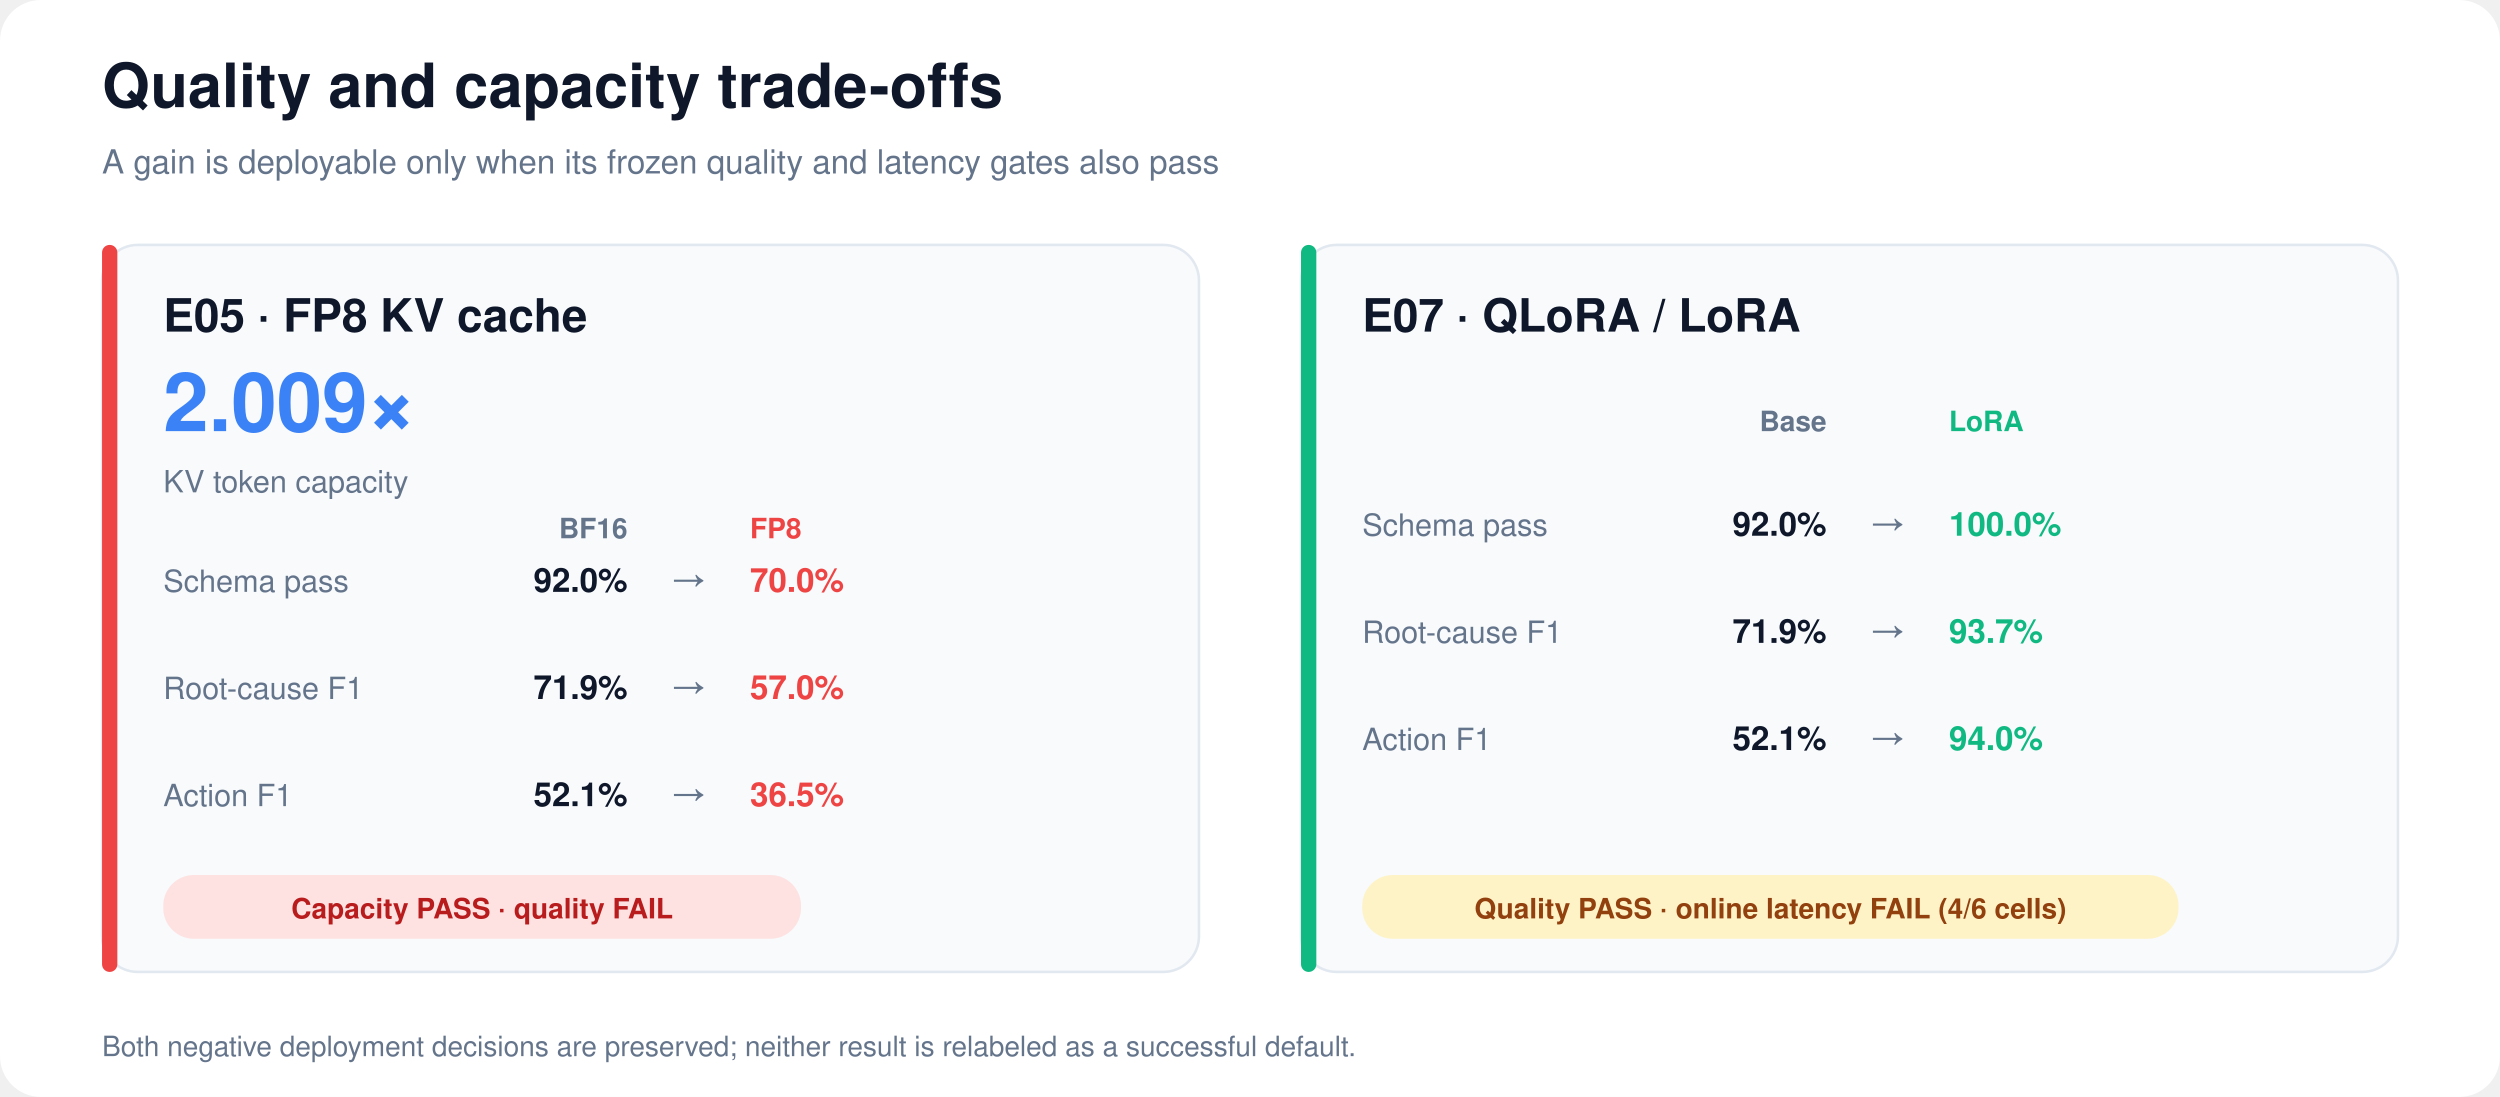
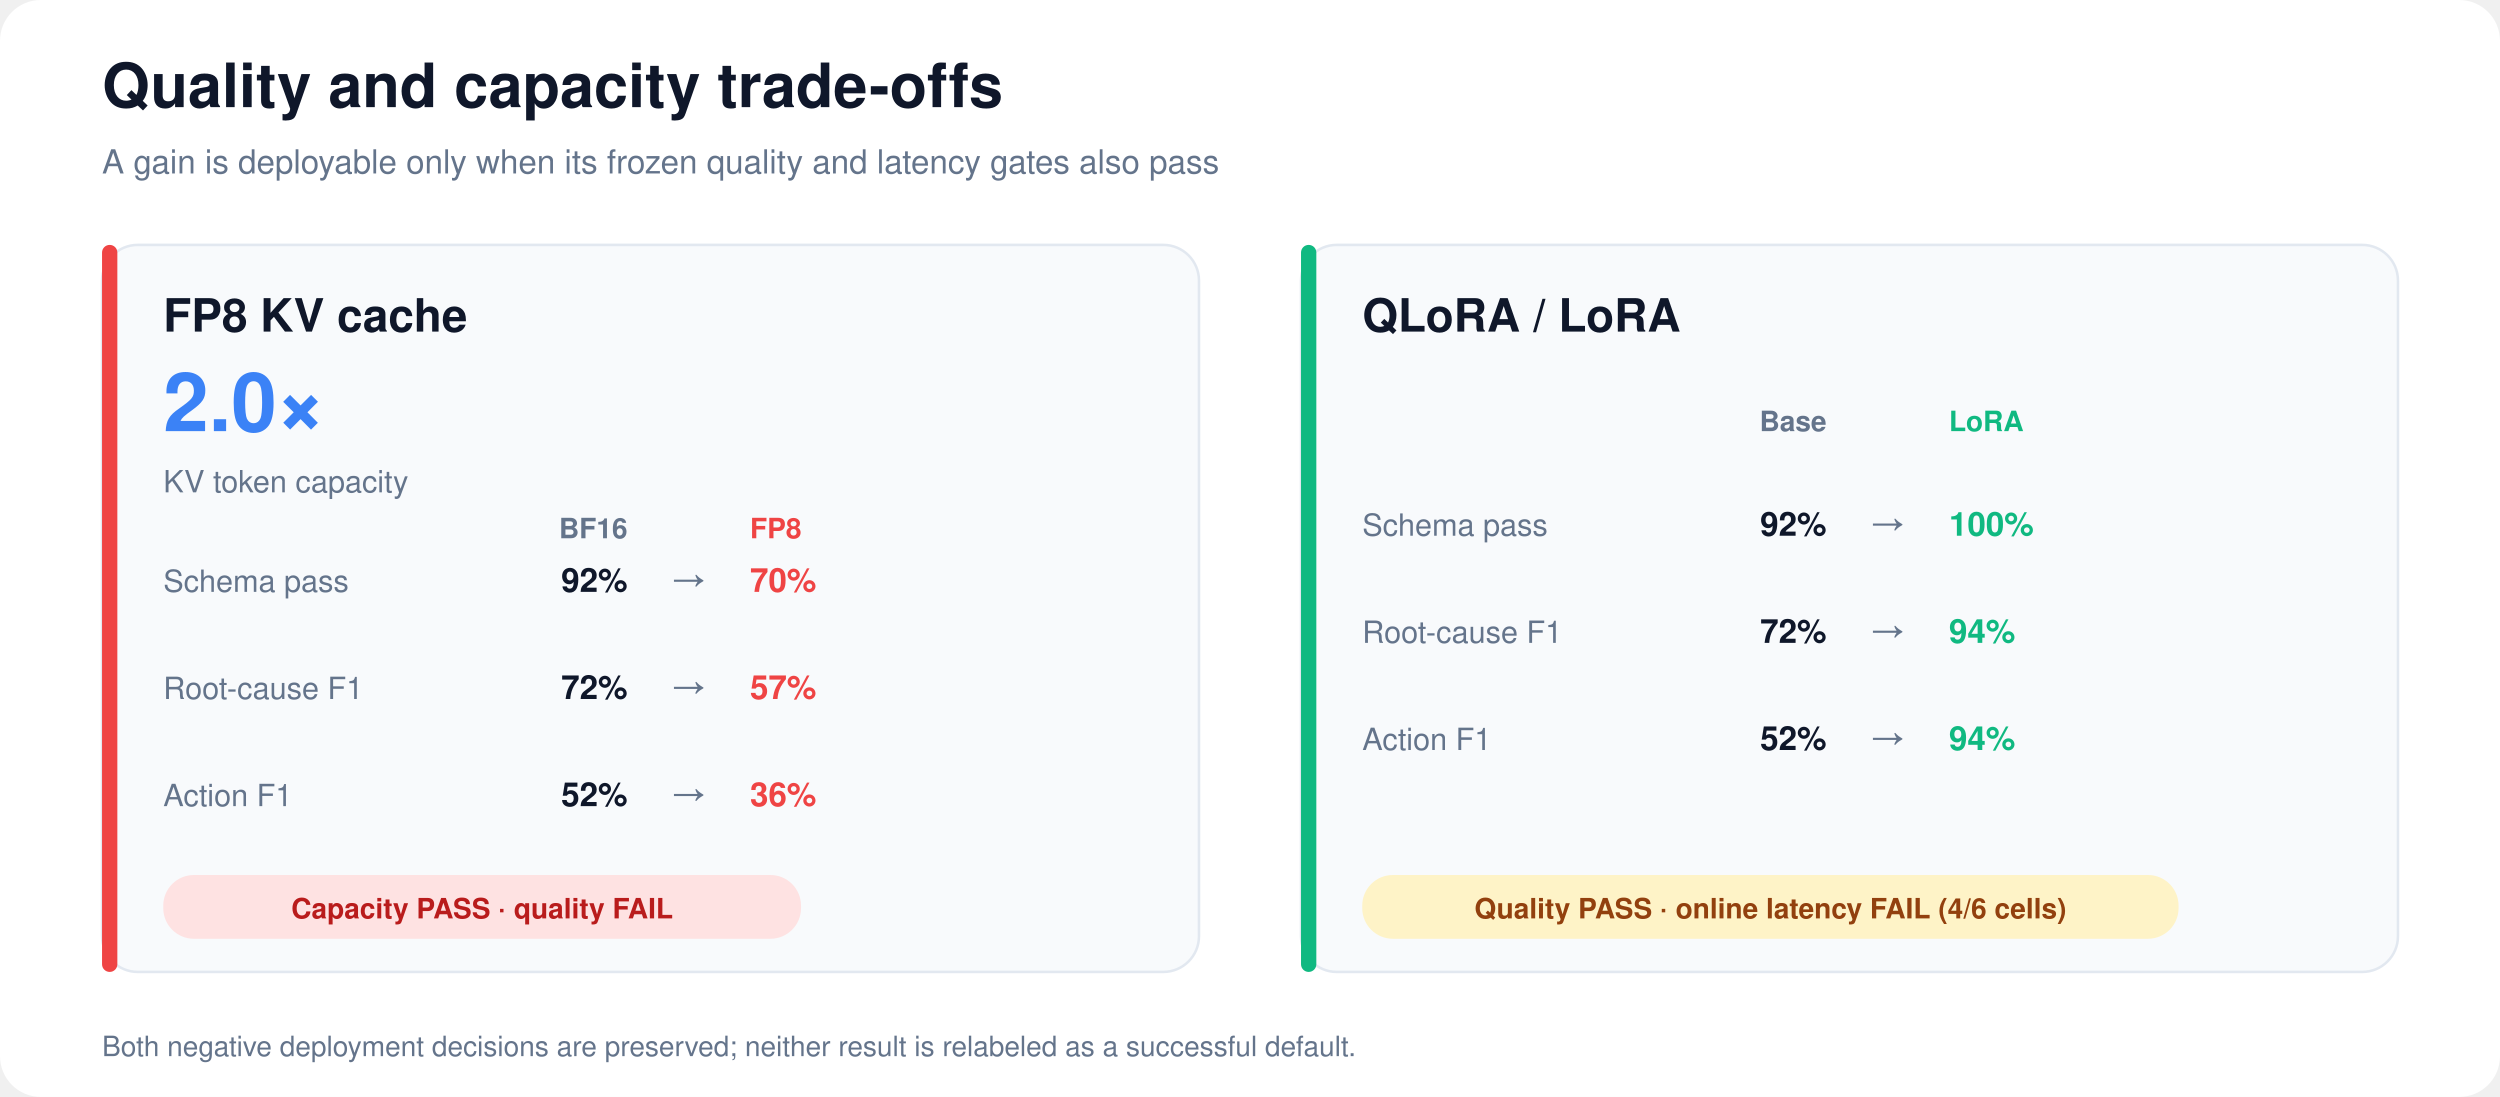
<svg xmlns="http://www.w3.org/2000/svg" width="980" height="430" viewBox="0 0 980 430" role="img" aria-labelledby="title desc">
  <style>
text { font-family: Helvetica, Arial, sans-serif; }
</style>
  <rect x="0" y="0" width="980" height="430" rx="16" fill="#ffffff" />
  <text x="40" y="42" font-family="Arial" font-size="24" font-weight="700" fill="#0f172a" text-anchor="start">Quality and capacity trade-offs</text>
  <text x="40" y="68" font-family="Arial" font-size="13" font-weight="400" fill="#64748b" text-anchor="start">A gain is deployable only when its frozen quality and latency gates also pass</text>
  <rect x="40" y="96" width="430" height="285" rx="14" fill="#f8fafc" stroke="#e2e8f0" stroke-width="1" />
  <rect x="40" y="96" width="6" height="285" rx="3" fill="#ef4444" />
-   <text x="64" y="130" font-family="Arial" font-size="18" font-weight="700" fill="#0f172a" text-anchor="start">E05 · FP8 KV cache</text>
+   <text x="64" y="130" font-family="Arial" font-size="18" font-weight="700" fill="#0f172a" text-anchor="start">FP8 KV cache</text>
  <rect x="510" y="96" width="430" height="285" rx="14" fill="#f8fafc" stroke="#e2e8f0" stroke-width="1" />
  <rect x="510" y="96" width="6" height="285" rx="3" fill="#10b981" />
-   <text x="534" y="130" font-family="Arial" font-size="18" font-weight="700" fill="#0f172a" text-anchor="start">E07 · QLoRA / LoRA</text>
-   <text x="64" y="169" font-family="Arial" font-size="32" font-weight="800" fill="#3b82f6" text-anchor="start">2.009×</text>
+   <text x="534" y="130" font-family="Arial" font-size="18" font-weight="700" fill="#0f172a" text-anchor="start">QLoRA / LoRA</text>
+   <text x="64" y="169" font-family="Arial" font-size="32" font-weight="800" fill="#3b82f6" text-anchor="start">2.0×</text>
  <text x="64" y="193" font-family="Arial" font-size="12" font-weight="400" fill="#64748b" text-anchor="start">KV token capacity</text>
  <text x="246" y="211" font-family="Arial" font-size="11" font-weight="700" fill="#64748b" text-anchor="end">BF16</text>
  <text x="294" y="211" font-family="Arial" font-size="11" font-weight="700" fill="#ef4444" text-anchor="start">FP8</text>
  <text x="64" y="232" font-family="Arial" font-size="12" font-weight="400" fill="#64748b" text-anchor="start">Schema pass</text>
-   <text x="246" y="232" font-family="Arial" font-size="13" font-weight="650" fill="#0f172a" text-anchor="end">92.0%</text>
+   <text x="246" y="232" font-family="Arial" font-size="13" font-weight="650" fill="#0f172a" text-anchor="end">92%</text>
  <text x="270" y="232" font-family="Arial" font-size="14" font-weight="700" fill="#64748b" text-anchor="middle">→</text>
-   <text x="294" y="232" font-family="Arial" font-size="13" font-weight="700" fill="#ef4444" text-anchor="start">70.0%</text>
+   <text x="294" y="232" font-family="Arial" font-size="13" font-weight="700" fill="#ef4444" text-anchor="start">70%</text>
  <text x="64" y="274" font-family="Arial" font-size="12" font-weight="400" fill="#64748b" text-anchor="start">Root-cause F1</text>
-   <text x="246" y="274" font-family="Arial" font-size="13" font-weight="650" fill="#0f172a" text-anchor="end">71.9%</text>
+   <text x="246" y="274" font-family="Arial" font-size="13" font-weight="650" fill="#0f172a" text-anchor="end">72%</text>
  <text x="270" y="274" font-family="Arial" font-size="14" font-weight="700" fill="#64748b" text-anchor="middle">→</text>
-   <text x="294" y="274" font-family="Arial" font-size="13" font-weight="700" fill="#ef4444" text-anchor="start">57.0%</text>
+   <text x="294" y="274" font-family="Arial" font-size="13" font-weight="700" fill="#ef4444" text-anchor="start">57%</text>
  <text x="64" y="316" font-family="Arial" font-size="12" font-weight="400" fill="#64748b" text-anchor="start">Action F1</text>
-   <text x="246" y="316" font-family="Arial" font-size="13" font-weight="650" fill="#0f172a" text-anchor="end">52.1%</text>
+   <text x="246" y="316" font-family="Arial" font-size="13" font-weight="650" fill="#0f172a" text-anchor="end">52%</text>
  <text x="270" y="316" font-family="Arial" font-size="14" font-weight="700" fill="#64748b" text-anchor="middle">→</text>
-   <text x="294" y="316" font-family="Arial" font-size="13" font-weight="700" fill="#ef4444" text-anchor="start">36.5%</text>
+   <text x="294" y="316" font-family="Arial" font-size="13" font-weight="700" fill="#ef4444" text-anchor="start">36%</text>
  <rect x="64" y="343" width="250" height="25" rx="12" fill="#fee2e2" />
  <text x="189" y="360" font-family="Arial" font-size="11" font-weight="700" fill="#b91c1c" text-anchor="middle">Capacity PASS · quality FAIL</text>
  <text x="716" y="169" font-family="Arial" font-size="11" font-weight="700" fill="#64748b" text-anchor="end">Base</text>
  <text x="764" y="169" font-family="Arial" font-size="11" font-weight="700" fill="#10b981" text-anchor="start">LoRA</text>
  <text x="534" y="210" font-family="Arial" font-size="12" font-weight="400" fill="#64748b" text-anchor="start">Schema pass</text>
-   <text x="716" y="210" font-family="Arial" font-size="13" font-weight="650" fill="#0f172a" text-anchor="end">92.0%</text>
+   <text x="716" y="210" font-family="Arial" font-size="13" font-weight="650" fill="#0f172a" text-anchor="end">92%</text>
  <text x="740" y="210" font-family="Arial" font-size="14" font-weight="700" fill="#64748b" text-anchor="middle">→</text>
-   <text x="764" y="210" font-family="Arial" font-size="13" font-weight="700" fill="#10b981" text-anchor="start">100.0%</text>
+   <text x="764" y="210" font-family="Arial" font-size="13" font-weight="700" fill="#10b981" text-anchor="start">100%</text>
  <text x="534" y="252" font-family="Arial" font-size="12" font-weight="400" fill="#64748b" text-anchor="start">Root-cause F1</text>
-   <text x="716" y="252" font-family="Arial" font-size="13" font-weight="650" fill="#0f172a" text-anchor="end">71.9%</text>
+   <text x="716" y="252" font-family="Arial" font-size="13" font-weight="650" fill="#0f172a" text-anchor="end">72%</text>
  <text x="740" y="252" font-family="Arial" font-size="14" font-weight="700" fill="#64748b" text-anchor="middle">→</text>
-   <text x="764" y="252" font-family="Arial" font-size="13" font-weight="700" fill="#10b981" text-anchor="start">93.7%</text>
+   <text x="764" y="252" font-family="Arial" font-size="13" font-weight="700" fill="#10b981" text-anchor="start">94%</text>
  <text x="534" y="294" font-family="Arial" font-size="12" font-weight="400" fill="#64748b" text-anchor="start">Action F1</text>
-   <text x="716" y="294" font-family="Arial" font-size="13" font-weight="650" fill="#0f172a" text-anchor="end">52.1%</text>
+   <text x="716" y="294" font-family="Arial" font-size="13" font-weight="650" fill="#0f172a" text-anchor="end">52%</text>
  <text x="740" y="294" font-family="Arial" font-size="14" font-weight="700" fill="#64748b" text-anchor="middle">→</text>
-   <text x="764" y="294" font-family="Arial" font-size="13" font-weight="700" fill="#10b981" text-anchor="start">94.0%</text>
+   <text x="764" y="294" font-family="Arial" font-size="13" font-weight="700" fill="#10b981" text-anchor="start">94%</text>
  <rect x="534" y="343" width="320" height="25" rx="12" fill="#fef3c7" />
  <text x="694" y="360" font-family="Arial" font-size="11" font-weight="700" fill="#92400e" text-anchor="middle">Quality PASS · online latency FAIL (4/6 cells)</text>
  <text x="40" y="414" font-family="Arial" font-size="11" font-weight="400" fill="#64748b" text-anchor="start">Both negative deployment decisions are preserved; neither result is relabeled as a successful default.</text>
</svg>
